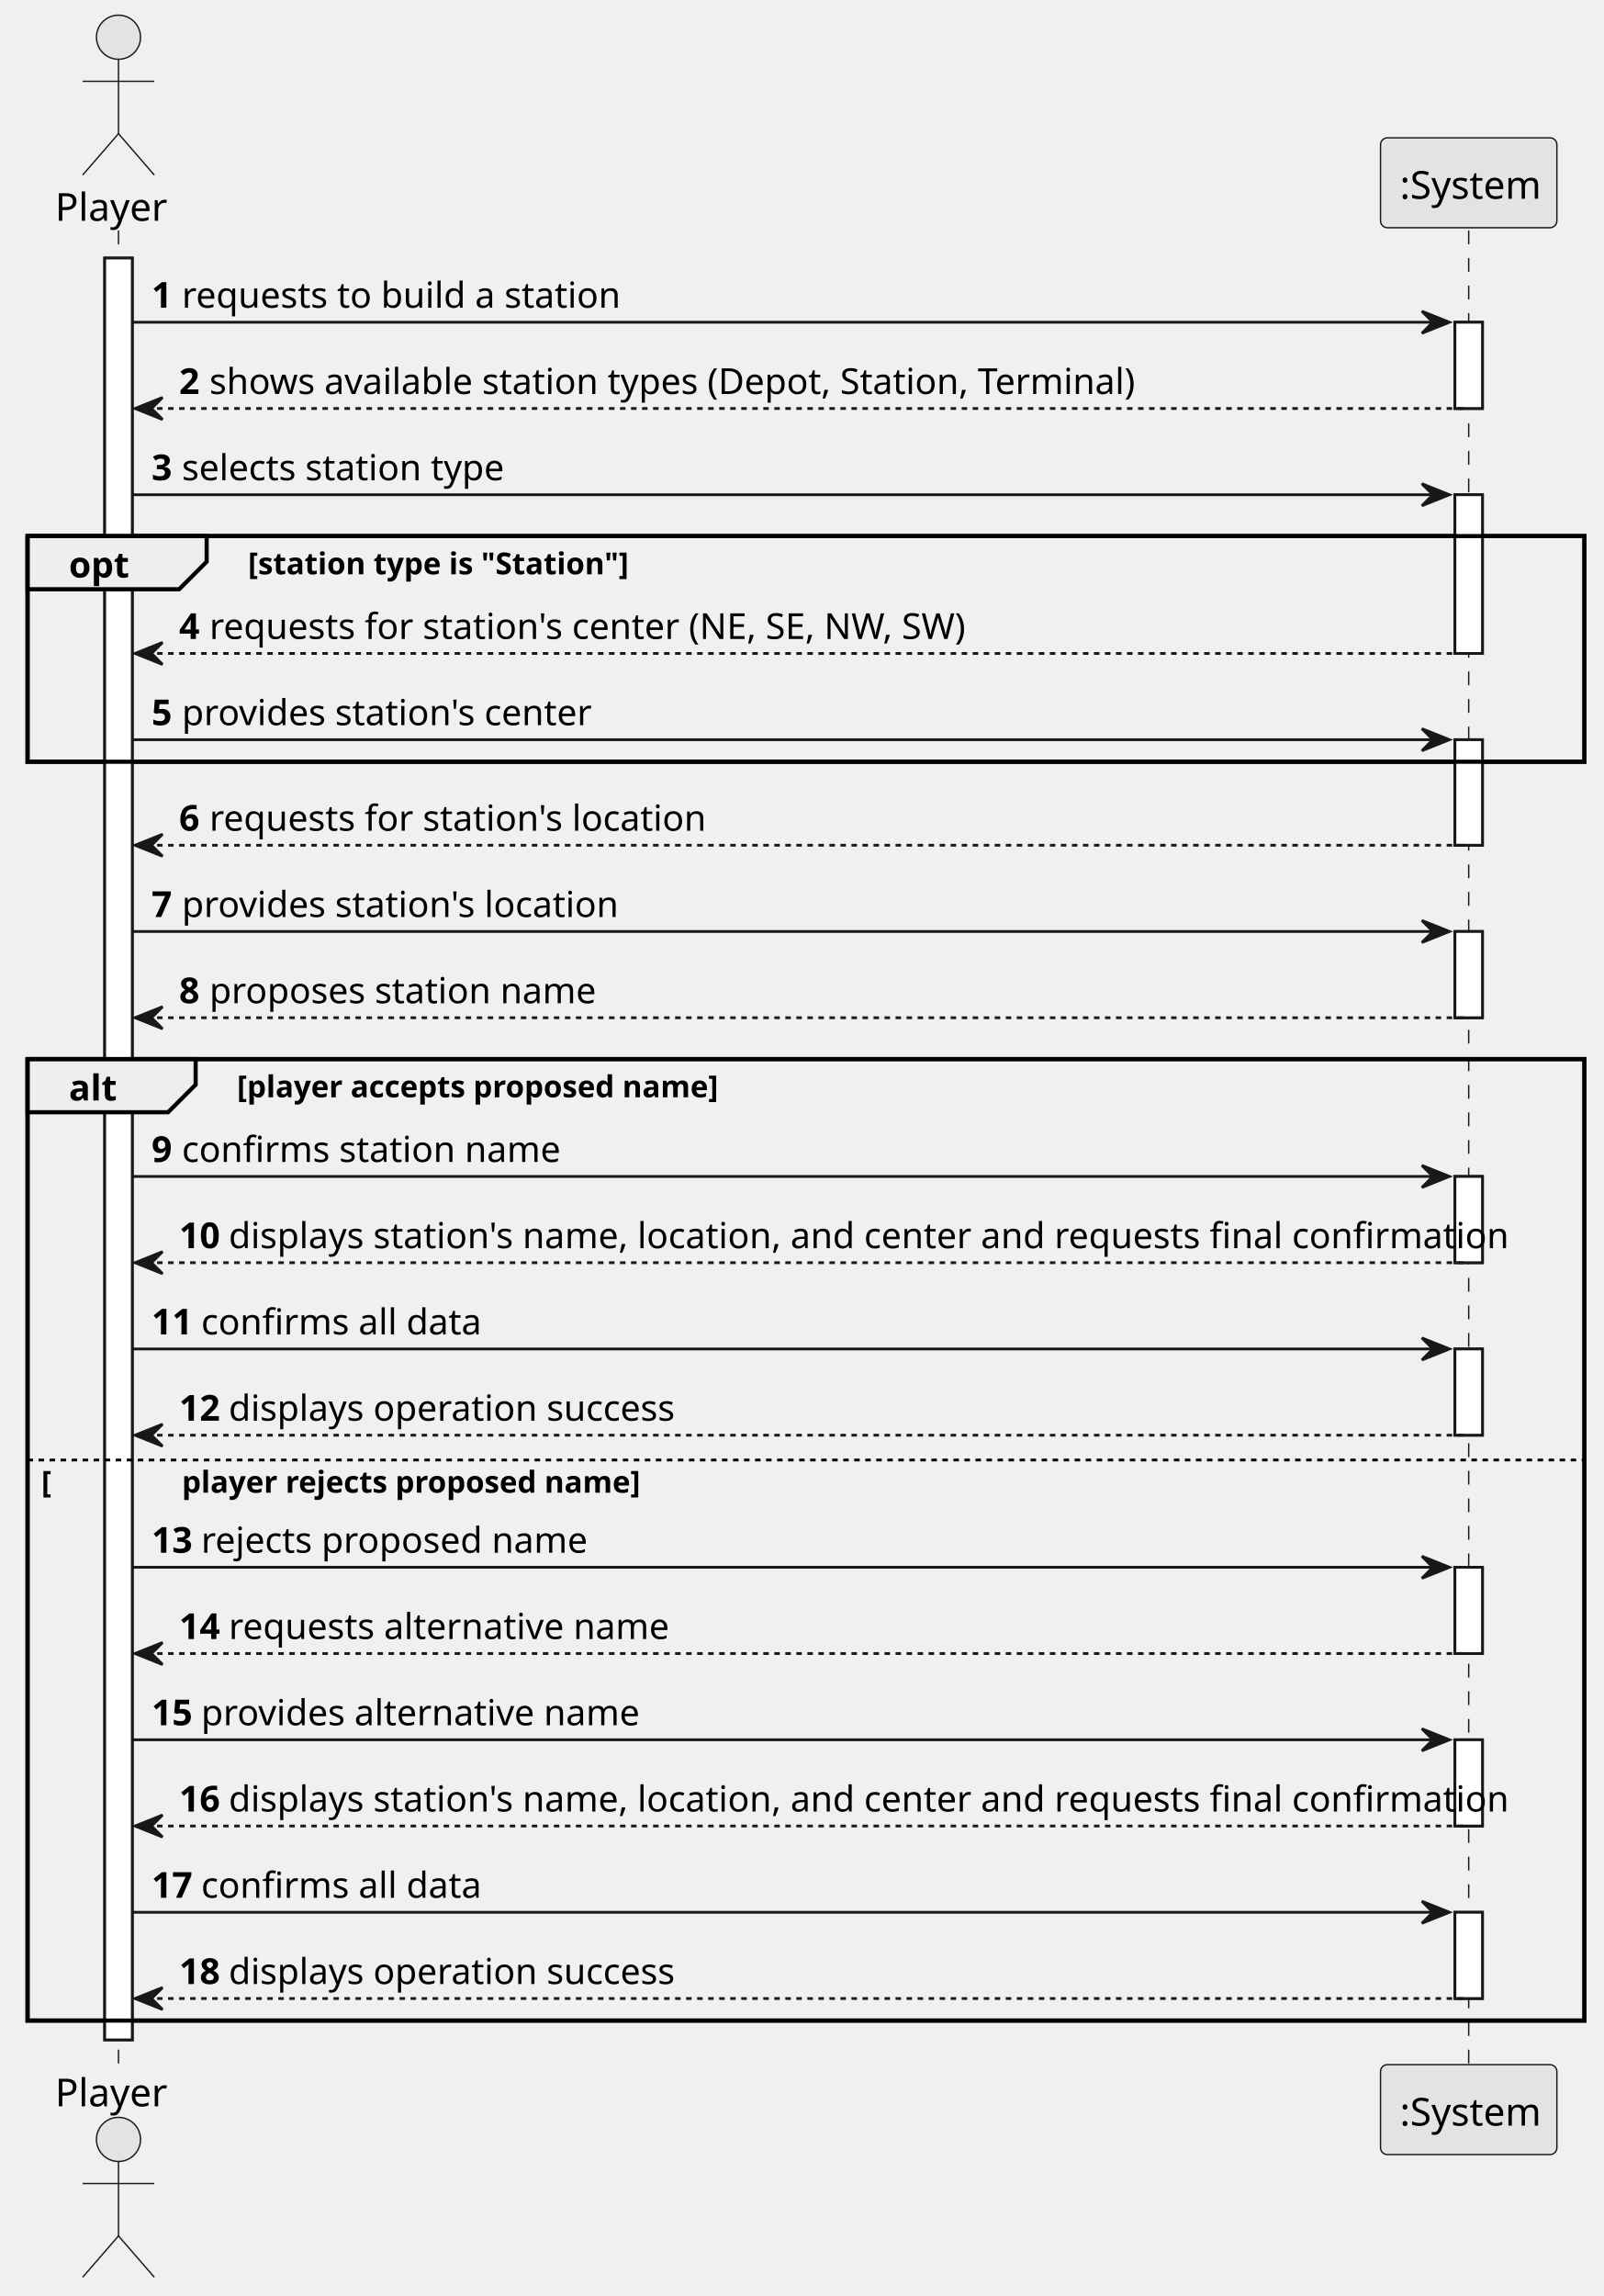
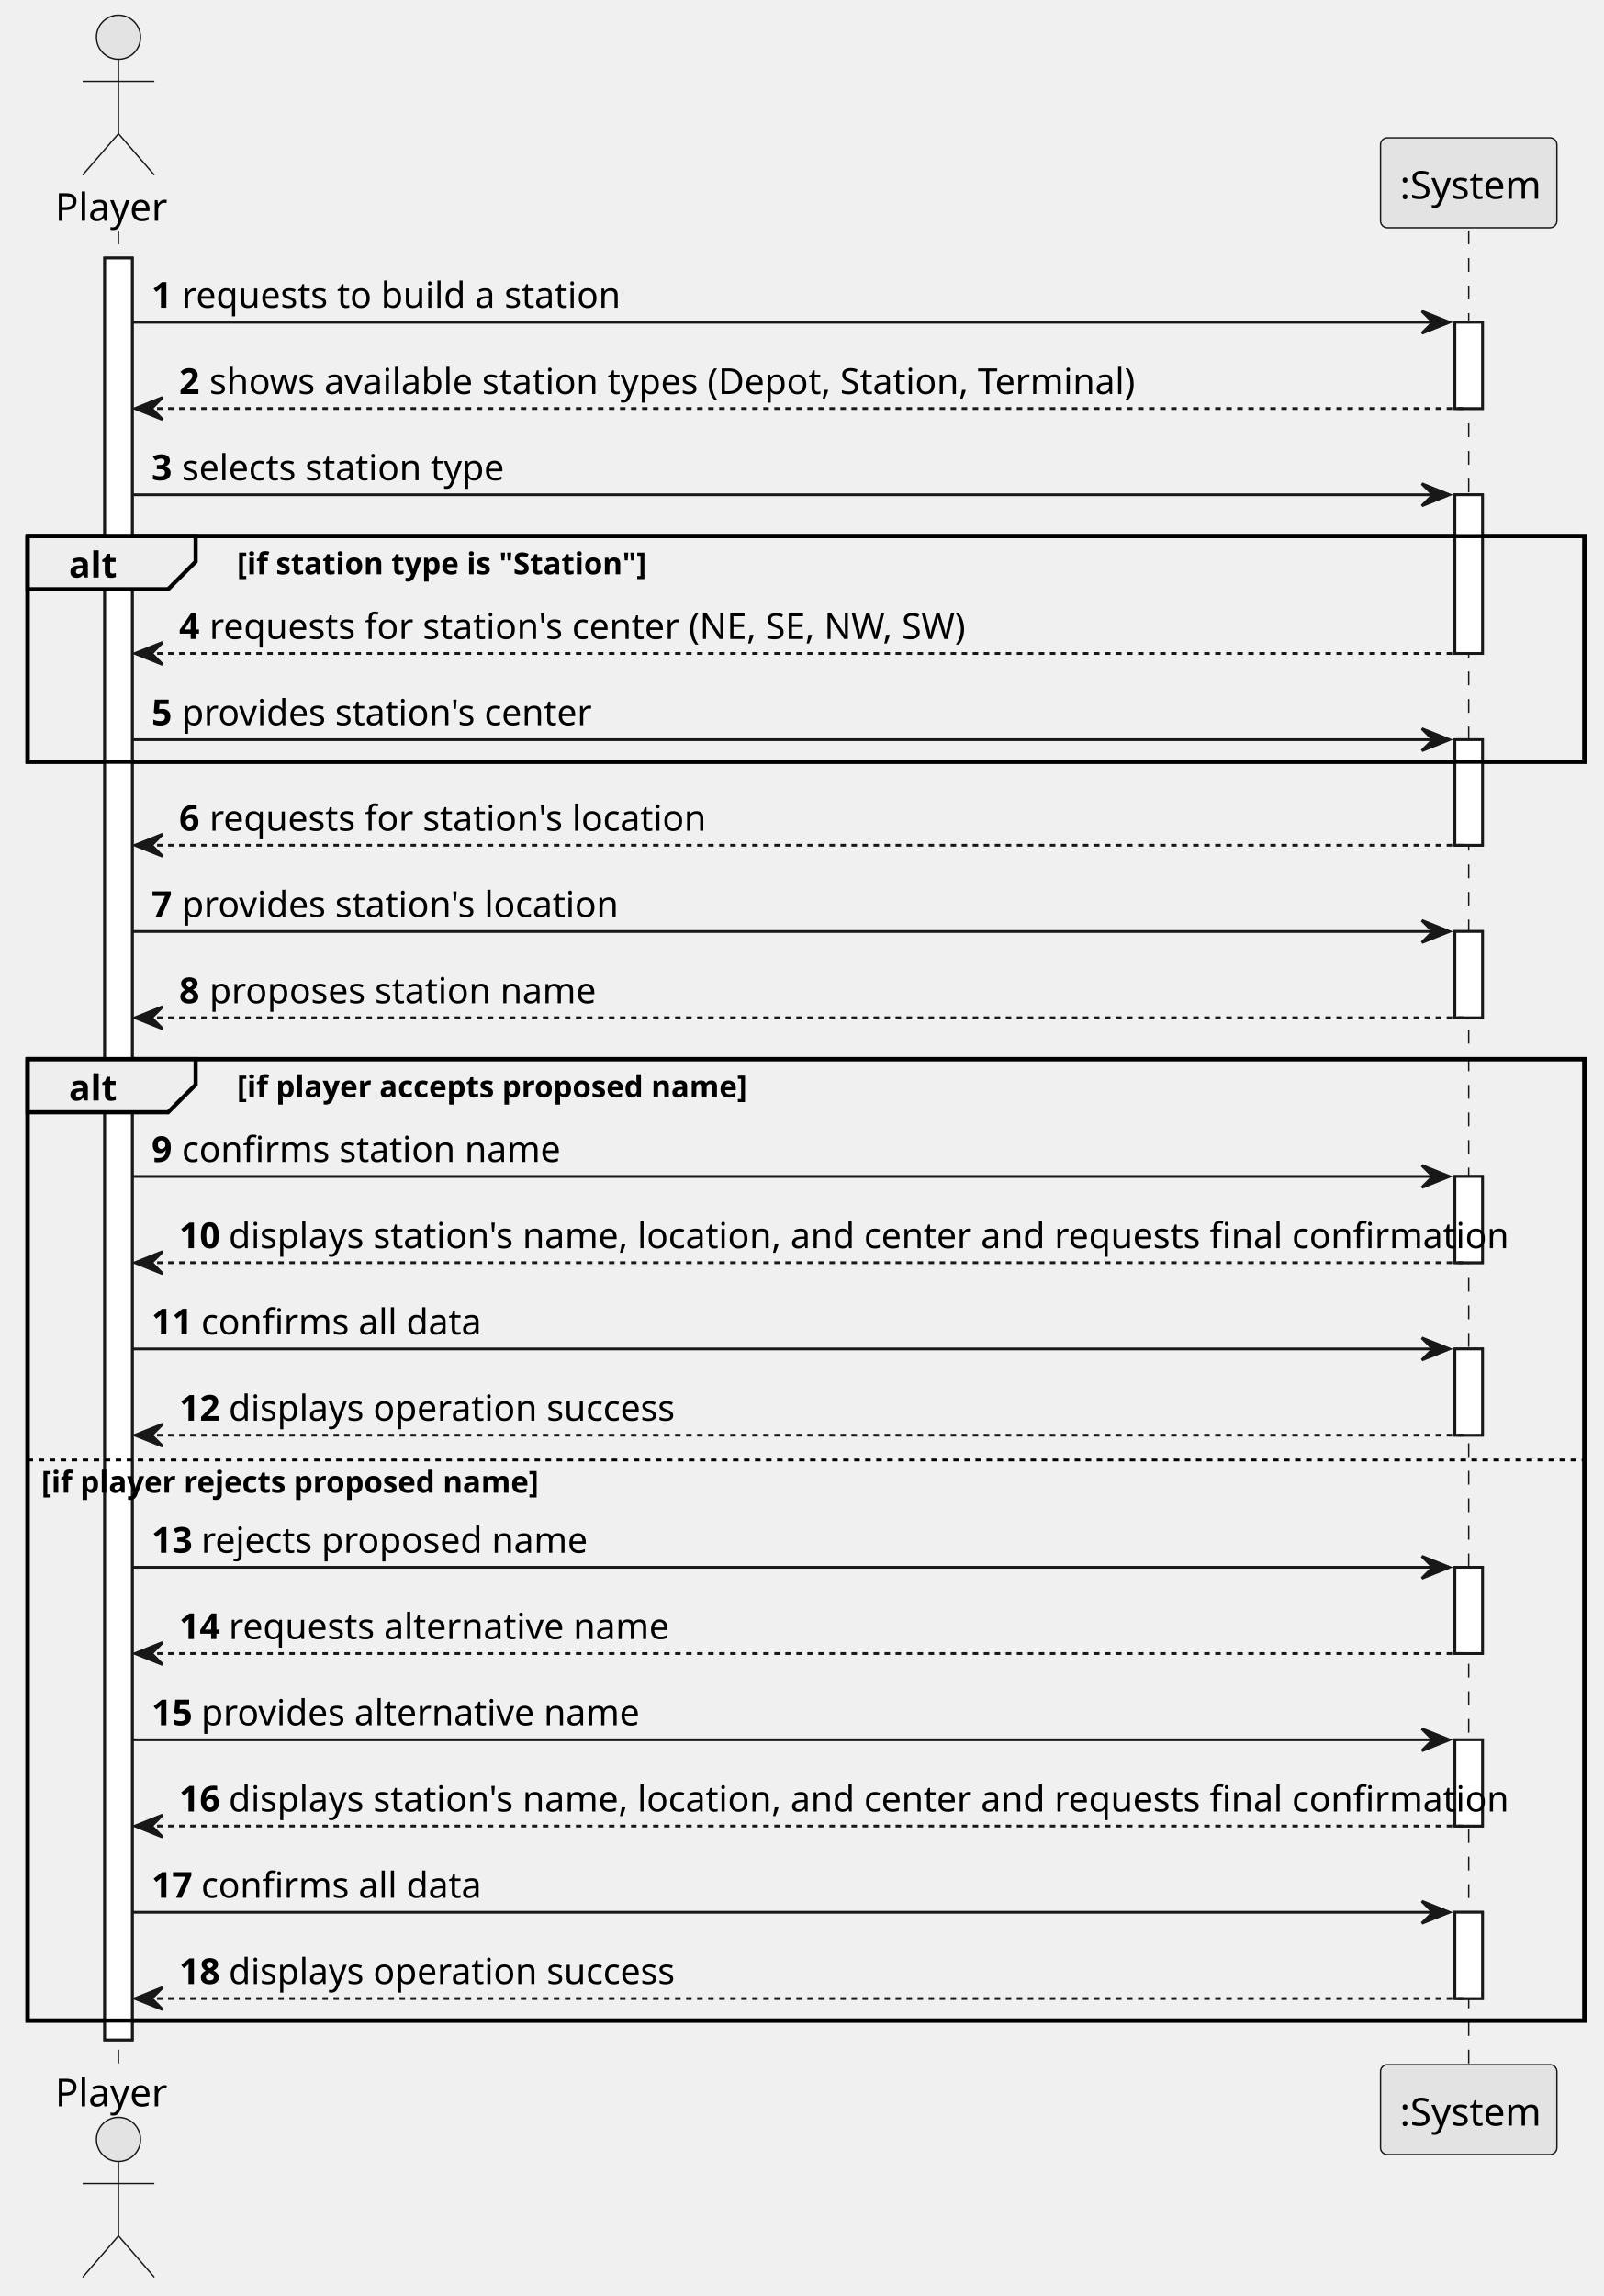
<svg xmlns="http://www.w3.org/2000/svg" contentStyleType="text/css" height="833px" preserveAspectRatio="none" style="width:582px;height:833px;background:#FFFFFF;" version="1.1" viewBox="0 0 582 833" width="582px" zoomAndPan="magnify">
  <defs />
  <g>
    <rect fill="#FFFFFF" height="646.451" style="stroke:#181818;stroke-width:1.0;" width="10" x="38" y="93.621" />
    <rect fill="#FFFFFF" height="31.291" style="stroke:#181818;stroke-width:1.0;" width="10" x="528" y="116.912" />
    <rect fill="#FFFFFF" height="57.582" style="stroke:#181818;stroke-width:1.0;" width="10" x="528" y="179.494" />
    <rect fill="#FFFFFF" height="38.291" style="stroke:#181818;stroke-width:1.0;" width="10" x="528" y="268.367" />
    <rect fill="#FFFFFF" height="31.291" style="stroke:#181818;stroke-width:1.0;" width="10" x="528" y="337.949" />
    <rect fill="#FFFFFF" height="31.291" style="stroke:#181818;stroke-width:1.0;" width="10" x="528" y="426.822" />
    <rect fill="#FFFFFF" height="31.291" style="stroke:#181818;stroke-width:1.0;" width="10" x="528" y="489.404" />
    <rect fill="#FFFFFF" height="31.291" style="stroke:#181818;stroke-width:1.0;" width="10" x="528" y="568.617" />
    <rect fill="#FFFFFF" height="31.291" style="stroke:#181818;stroke-width:1.0;" width="10" x="528" y="631.199" />
    <rect fill="#FFFFFF" height="31.291" style="stroke:#181818;stroke-width:1.0;" width="10" x="528" y="693.781" />
    <rect fill="none" height="81.873" style="stroke:#000000;stroke-width:1.5;" width="565" x="10" y="194.494" />
    <rect fill="none" height="348.832" style="stroke:#000000;stroke-width:1.5;" width="565" x="10" y="384.24" />
    <line style="stroke:#181818;stroke-width:0.5;stroke-dasharray:5.0,5.0;" x1="43" x2="43" y1="83.621" y2="750.072" />
    <line style="stroke:#181818;stroke-width:0.5;stroke-dasharray:5.0,5.0;" x1="533" x2="533" y1="83.621" y2="750.072" />
    <text fill="#000000" font-family="sans-serif" font-size="14" lengthAdjust="spacing" textLength="40" x="20" y="80.107">Player</text>
    <ellipse cx="43" cy="13.5" fill="#E3E3E3" rx="8" ry="8" style="stroke:#181818;stroke-width:0.5;" />
    <path d="M43,21.5 L43,48.5 M30,29.5 L56,29.5 M43,48.5 L30,63.5 M43,48.5 L56,63.5 " fill="none" style="stroke:#181818;stroke-width:0.5;" />
    <text fill="#000000" font-family="sans-serif" font-size="14" lengthAdjust="spacing" textLength="40" x="20" y="764.18">Player</text>
    <ellipse cx="43" cy="776.193" fill="#E3E3E3" rx="8" ry="8" style="stroke:#181818;stroke-width:0.5;" />
    <path d="M43,784.193 L43,811.193 M30,792.193 L56,792.193 M43,811.193 L30,826.193 M43,811.193 L56,826.193 " fill="none" style="stroke:#181818;stroke-width:0.5;" />
    <rect fill="#E3E3E3" height="32.621" rx="2.5" ry="2.5" style="stroke:#181818;stroke-width:0.5;" width="64" x="501" y="50" />
    <text fill="#000000" font-family="sans-serif" font-size="14" lengthAdjust="spacing" textLength="50" x="508" y="72.107">:System</text>
    <rect fill="#E3E3E3" height="32.621" rx="2.5" ry="2.5" style="stroke:#181818;stroke-width:0.5;" width="64" x="501" y="749.072" />
    <text fill="#000000" font-family="sans-serif" font-size="14" lengthAdjust="spacing" textLength="50" x="508" y="771.18">:System</text>
    <rect fill="#FFFFFF" height="646.451" style="stroke:#181818;stroke-width:1.0;" width="10" x="38" y="93.621" />
    <rect fill="#FFFFFF" height="31.291" style="stroke:#181818;stroke-width:1.0;" width="10" x="528" y="116.912" />
    <rect fill="#FFFFFF" height="57.582" style="stroke:#181818;stroke-width:1.0;" width="10" x="528" y="179.494" />
    <rect fill="#FFFFFF" height="38.291" style="stroke:#181818;stroke-width:1.0;" width="10" x="528" y="268.367" />
    <rect fill="#FFFFFF" height="31.291" style="stroke:#181818;stroke-width:1.0;" width="10" x="528" y="337.949" />
    <rect fill="#FFFFFF" height="31.291" style="stroke:#181818;stroke-width:1.0;" width="10" x="528" y="426.822" />
    <rect fill="#FFFFFF" height="31.291" style="stroke:#181818;stroke-width:1.0;" width="10" x="528" y="489.404" />
    <rect fill="#FFFFFF" height="31.291" style="stroke:#181818;stroke-width:1.0;" width="10" x="528" y="568.617" />
    <rect fill="#FFFFFF" height="31.291" style="stroke:#181818;stroke-width:1.0;" width="10" x="528" y="631.199" />
    <rect fill="#FFFFFF" height="31.291" style="stroke:#181818;stroke-width:1.0;" width="10" x="528" y="693.781" />
    <polygon fill="#181818" points="516,112.912,526,116.912,516,120.912,520,116.912" style="stroke:#181818;stroke-width:1.0;" />
    <line style="stroke:#181818;stroke-width:1.0;" x1="48" x2="522" y1="116.912" y2="116.912" />
    <text fill="#000000" font-family="sans-serif" font-size="13" font-weight="bold" lengthAdjust="spacing" textLength="7" x="55" y="111.649">1</text>
    <text fill="#000000" font-family="sans-serif" font-size="13" lengthAdjust="spacing" textLength="150" x="66" y="111.649">requests to build a station</text>
    <polygon fill="#181818" points="59,144.203,49,148.203,59,152.203,55,148.203" style="stroke:#181818;stroke-width:1.0;" />
    <line style="stroke:#181818;stroke-width:1.0;stroke-dasharray:2.0,2.0;" x1="53" x2="532" y1="148.203" y2="148.203" />
    <text fill="#000000" font-family="sans-serif" font-size="13" font-weight="bold" lengthAdjust="spacing" textLength="7" x="65" y="142.94">2</text>
    <text fill="#000000" font-family="sans-serif" font-size="13" lengthAdjust="spacing" textLength="321" x="76" y="142.94">shows available station types (Depot, Station, Terminal)</text>
    <polygon fill="#181818" points="516,175.494,526,179.494,516,183.494,520,179.494" style="stroke:#181818;stroke-width:1.0;" />
    <line style="stroke:#181818;stroke-width:1.0;" x1="48" x2="522" y1="179.494" y2="179.494" />
    <text fill="#000000" font-family="sans-serif" font-size="13" font-weight="bold" lengthAdjust="spacing" textLength="7" x="55" y="174.231">3</text>
    <text fill="#000000" font-family="sans-serif" font-size="13" lengthAdjust="spacing" textLength="114" x="66" y="174.231">selects station type</text>
-     <path d="M10,194.494 L75,194.494 L75,203.785 L65,213.785 L10,213.785 L10,194.494 " fill="#EEEEEE" style="stroke:#000000;stroke-width:1.5;" />
+     <path d="M10,194.494 L71,194.494 L71,203.785 L61,213.785 L10,213.785 L10,194.494 " fill="#EEEEEE" style="stroke:#000000;stroke-width:1.5;" />
    <rect fill="none" height="81.873" style="stroke:#000000;stroke-width:1.5;" width="565" x="10" y="194.494" />
-     <text fill="#000000" font-family="sans-serif" font-size="13" font-weight="bold" lengthAdjust="spacing" textLength="20" x="25" y="209.523">opt</text>
-     <text fill="#000000" font-family="sans-serif" font-size="11" font-weight="bold" lengthAdjust="spacing" textLength="137" x="90" y="208.364">[station type is "Station"]</text>
+     <text fill="#000000" font-family="sans-serif" font-size="13" font-weight="bold" lengthAdjust="spacing" textLength="16" x="25" y="209.523">alt</text>
+     <text fill="#000000" font-family="sans-serif" font-size="11" font-weight="bold" lengthAdjust="spacing" textLength="147" x="86" y="208.364">[if station type is "Station"]</text>
    <polygon fill="#181818" points="59,233.076,49,237.076,59,241.076,55,237.076" style="stroke:#181818;stroke-width:1.0;" />
    <line style="stroke:#181818;stroke-width:1.0;stroke-dasharray:2.0,2.0;" x1="53" x2="532" y1="237.076" y2="237.076" />
    <text fill="#000000" font-family="sans-serif" font-size="13" font-weight="bold" lengthAdjust="spacing" textLength="7" x="65" y="231.814">4</text>
    <text fill="#000000" font-family="sans-serif" font-size="13" lengthAdjust="spacing" textLength="276" x="76" y="231.814">requests for station's center (NE, SE, NW, SW)</text>
    <polygon fill="#181818" points="516,264.367,526,268.367,516,272.367,520,268.367" style="stroke:#181818;stroke-width:1.0;" />
    <line style="stroke:#181818;stroke-width:1.0;" x1="48" x2="522" y1="268.367" y2="268.367" />
    <text fill="#000000" font-family="sans-serif" font-size="13" font-weight="bold" lengthAdjust="spacing" textLength="7" x="55" y="263.104">5</text>
    <text fill="#000000" font-family="sans-serif" font-size="13" lengthAdjust="spacing" textLength="139" x="66" y="263.104">provides station's center</text>
    <polygon fill="#181818" points="59,302.658,49,306.658,59,310.658,55,306.658" style="stroke:#181818;stroke-width:1.0;" />
    <line style="stroke:#181818;stroke-width:1.0;stroke-dasharray:2.0,2.0;" x1="53" x2="532" y1="306.658" y2="306.658" />
    <text fill="#000000" font-family="sans-serif" font-size="13" font-weight="bold" lengthAdjust="spacing" textLength="7" x="65" y="301.396">6</text>
    <text fill="#000000" font-family="sans-serif" font-size="13" lengthAdjust="spacing" textLength="169" x="76" y="301.396">requests for station's location</text>
    <polygon fill="#181818" points="516,333.949,526,337.949,516,341.949,520,337.949" style="stroke:#181818;stroke-width:1.0;" />
    <line style="stroke:#181818;stroke-width:1.0;" x1="48" x2="522" y1="337.949" y2="337.949" />
    <text fill="#000000" font-family="sans-serif" font-size="13" font-weight="bold" lengthAdjust="spacing" textLength="7" x="55" y="332.687">7</text>
    <text fill="#000000" font-family="sans-serif" font-size="13" lengthAdjust="spacing" textLength="148" x="66" y="332.687">provides station's location</text>
    <polygon fill="#181818" points="59,365.24,49,369.24,59,373.24,55,369.24" style="stroke:#181818;stroke-width:1.0;" />
    <line style="stroke:#181818;stroke-width:1.0;stroke-dasharray:2.0,2.0;" x1="53" x2="532" y1="369.24" y2="369.24" />
    <text fill="#000000" font-family="sans-serif" font-size="13" font-weight="bold" lengthAdjust="spacing" textLength="7" x="65" y="363.978">8</text>
    <text fill="#000000" font-family="sans-serif" font-size="13" lengthAdjust="spacing" textLength="132" x="76" y="363.978">proposes station name</text>
    <path d="M10,384.24 L71,384.24 L71,393.531 L61,403.531 L10,403.531 L10,384.24 " fill="#EEEEEE" style="stroke:#000000;stroke-width:1.5;" />
    <rect fill="none" height="348.832" style="stroke:#000000;stroke-width:1.5;" width="565" x="10" y="384.24" />
    <text fill="#000000" font-family="sans-serif" font-size="13" font-weight="bold" lengthAdjust="spacing" textLength="16" x="25" y="399.269">alt</text>
-     <text fill="#000000" font-family="sans-serif" font-size="11" font-weight="bold" lengthAdjust="spacing" textLength="179" x="86" y="398.11">[player accepts proposed name]</text>
+     <text fill="#000000" font-family="sans-serif" font-size="11" font-weight="bold" lengthAdjust="spacing" textLength="189" x="86" y="398.11">[if player accepts proposed name]</text>
    <polygon fill="#181818" points="516,422.822,526,426.822,516,430.822,520,426.822" style="stroke:#181818;stroke-width:1.0;" />
    <line style="stroke:#181818;stroke-width:1.0;" x1="48" x2="522" y1="426.822" y2="426.822" />
    <text fill="#000000" font-family="sans-serif" font-size="13" font-weight="bold" lengthAdjust="spacing" textLength="7" x="55" y="421.56">9</text>
    <text fill="#000000" font-family="sans-serif" font-size="13" lengthAdjust="spacing" textLength="128" x="66" y="421.56">confirms station name</text>
    <polygon fill="#181818" points="59,454.113,49,458.113,59,462.113,55,458.113" style="stroke:#181818;stroke-width:1.0;" />
    <line style="stroke:#181818;stroke-width:1.0;stroke-dasharray:2.0,2.0;" x1="53" x2="532" y1="458.113" y2="458.113" />
    <text fill="#000000" font-family="sans-serif" font-size="13" font-weight="bold" lengthAdjust="spacing" textLength="14" x="65" y="452.851">10</text>
    <text fill="#000000" font-family="sans-serif" font-size="13" lengthAdjust="spacing" textLength="438" x="83" y="452.851">displays station's name, location, and center and requests final confirmation</text>
    <polygon fill="#181818" points="516,485.404,526,489.404,516,493.404,520,489.404" style="stroke:#181818;stroke-width:1.0;" />
    <line style="stroke:#181818;stroke-width:1.0;" x1="48" x2="522" y1="489.404" y2="489.404" />
    <text fill="#000000" font-family="sans-serif" font-size="13" font-weight="bold" lengthAdjust="spacing" textLength="14" x="55" y="484.142">11</text>
    <text fill="#000000" font-family="sans-serif" font-size="13" lengthAdjust="spacing" textLength="95" x="73" y="484.142">confirms all data</text>
    <polygon fill="#181818" points="59,516.695,49,520.695,59,524.695,55,520.695" style="stroke:#181818;stroke-width:1.0;" />
    <line style="stroke:#181818;stroke-width:1.0;stroke-dasharray:2.0,2.0;" x1="53" x2="532" y1="520.695" y2="520.695" />
    <text fill="#000000" font-family="sans-serif" font-size="13" font-weight="bold" lengthAdjust="spacing" textLength="14" x="65" y="515.433">12</text>
    <text fill="#000000" font-family="sans-serif" font-size="13" lengthAdjust="spacing" textLength="158" x="83" y="515.433">displays operation success</text>
    <line style="stroke:#000000;stroke-width:1.0;stroke-dasharray:2.0,2.0;" x1="10" x2="575" y1="529.695" y2="529.695" />
-     <text fill="#000000" font-family="sans-serif" font-size="11" font-weight="bold" lengthAdjust="spacing" textLength="4" x="15" y="541.565">[</text>
-     <text fill="#000000" font-family="sans-serif" font-size="11" font-weight="bold" lengthAdjust="spacing" textLength="3" x="39" y="541.565"> </text>
-     <text fill="#000000" font-family="sans-serif" font-size="11" font-weight="bold" lengthAdjust="spacing" textLength="171" x="66" y="541.565">player rejects proposed name]</text>
+     <text fill="#000000" font-family="sans-serif" font-size="11" font-weight="bold" lengthAdjust="spacing" textLength="185" x="15" y="541.565">[if player rejects proposed name]</text>
    <polygon fill="#181818" points="516,564.617,526,568.617,516,572.617,520,568.617" style="stroke:#181818;stroke-width:1.0;" />
    <line style="stroke:#181818;stroke-width:1.0;" x1="48" x2="522" y1="568.617" y2="568.617" />
    <text fill="#000000" font-family="sans-serif" font-size="13" font-weight="bold" lengthAdjust="spacing" textLength="14" x="55" y="563.355">13</text>
    <text fill="#000000" font-family="sans-serif" font-size="13" lengthAdjust="spacing" textLength="132" x="73" y="563.355">rejects proposed name</text>
    <polygon fill="#181818" points="59,595.908,49,599.908,59,603.908,55,599.908" style="stroke:#181818;stroke-width:1.0;" />
    <line style="stroke:#181818;stroke-width:1.0;stroke-dasharray:2.0,2.0;" x1="53" x2="532" y1="599.908" y2="599.908" />
    <text fill="#000000" font-family="sans-serif" font-size="13" font-weight="bold" lengthAdjust="spacing" textLength="14" x="65" y="594.645">14</text>
    <text fill="#000000" font-family="sans-serif" font-size="13" lengthAdjust="spacing" textLength="148" x="83" y="594.645">requests alternative name</text>
    <polygon fill="#181818" points="516,627.199,526,631.199,516,635.199,520,631.199" style="stroke:#181818;stroke-width:1.0;" />
    <line style="stroke:#181818;stroke-width:1.0;" x1="48" x2="522" y1="631.199" y2="631.199" />
    <text fill="#000000" font-family="sans-serif" font-size="13" font-weight="bold" lengthAdjust="spacing" textLength="14" x="55" y="625.937">15</text>
    <text fill="#000000" font-family="sans-serif" font-size="13" lengthAdjust="spacing" textLength="145" x="73" y="625.937">provides alternative name</text>
    <polygon fill="#181818" points="59,658.49,49,662.49,59,666.49,55,662.49" style="stroke:#181818;stroke-width:1.0;" />
    <line style="stroke:#181818;stroke-width:1.0;stroke-dasharray:2.0,2.0;" x1="53" x2="532" y1="662.49" y2="662.49" />
    <text fill="#000000" font-family="sans-serif" font-size="13" font-weight="bold" lengthAdjust="spacing" textLength="14" x="65" y="657.227">16</text>
    <text fill="#000000" font-family="sans-serif" font-size="13" lengthAdjust="spacing" textLength="438" x="83" y="657.227">displays station's name, location, and center and requests final confirmation</text>
    <polygon fill="#181818" points="516,689.781,526,693.781,516,697.781,520,693.781" style="stroke:#181818;stroke-width:1.0;" />
    <line style="stroke:#181818;stroke-width:1.0;" x1="48" x2="522" y1="693.781" y2="693.781" />
    <text fill="#000000" font-family="sans-serif" font-size="13" font-weight="bold" lengthAdjust="spacing" textLength="14" x="55" y="688.519">17</text>
    <text fill="#000000" font-family="sans-serif" font-size="13" lengthAdjust="spacing" textLength="95" x="73" y="688.519">confirms all data</text>
    <polygon fill="#181818" points="59,721.072,49,725.072,59,729.072,55,725.072" style="stroke:#181818;stroke-width:1.0;" />
    <line style="stroke:#181818;stroke-width:1.0;stroke-dasharray:2.0,2.0;" x1="53" x2="532" y1="725.072" y2="725.072" />
    <text fill="#000000" font-family="sans-serif" font-size="13" font-weight="bold" lengthAdjust="spacing" textLength="14" x="65" y="719.81">18</text>
    <text fill="#000000" font-family="sans-serif" font-size="13" lengthAdjust="spacing" textLength="158" x="83" y="719.81">displays operation success</text>
  </g>
</svg>
